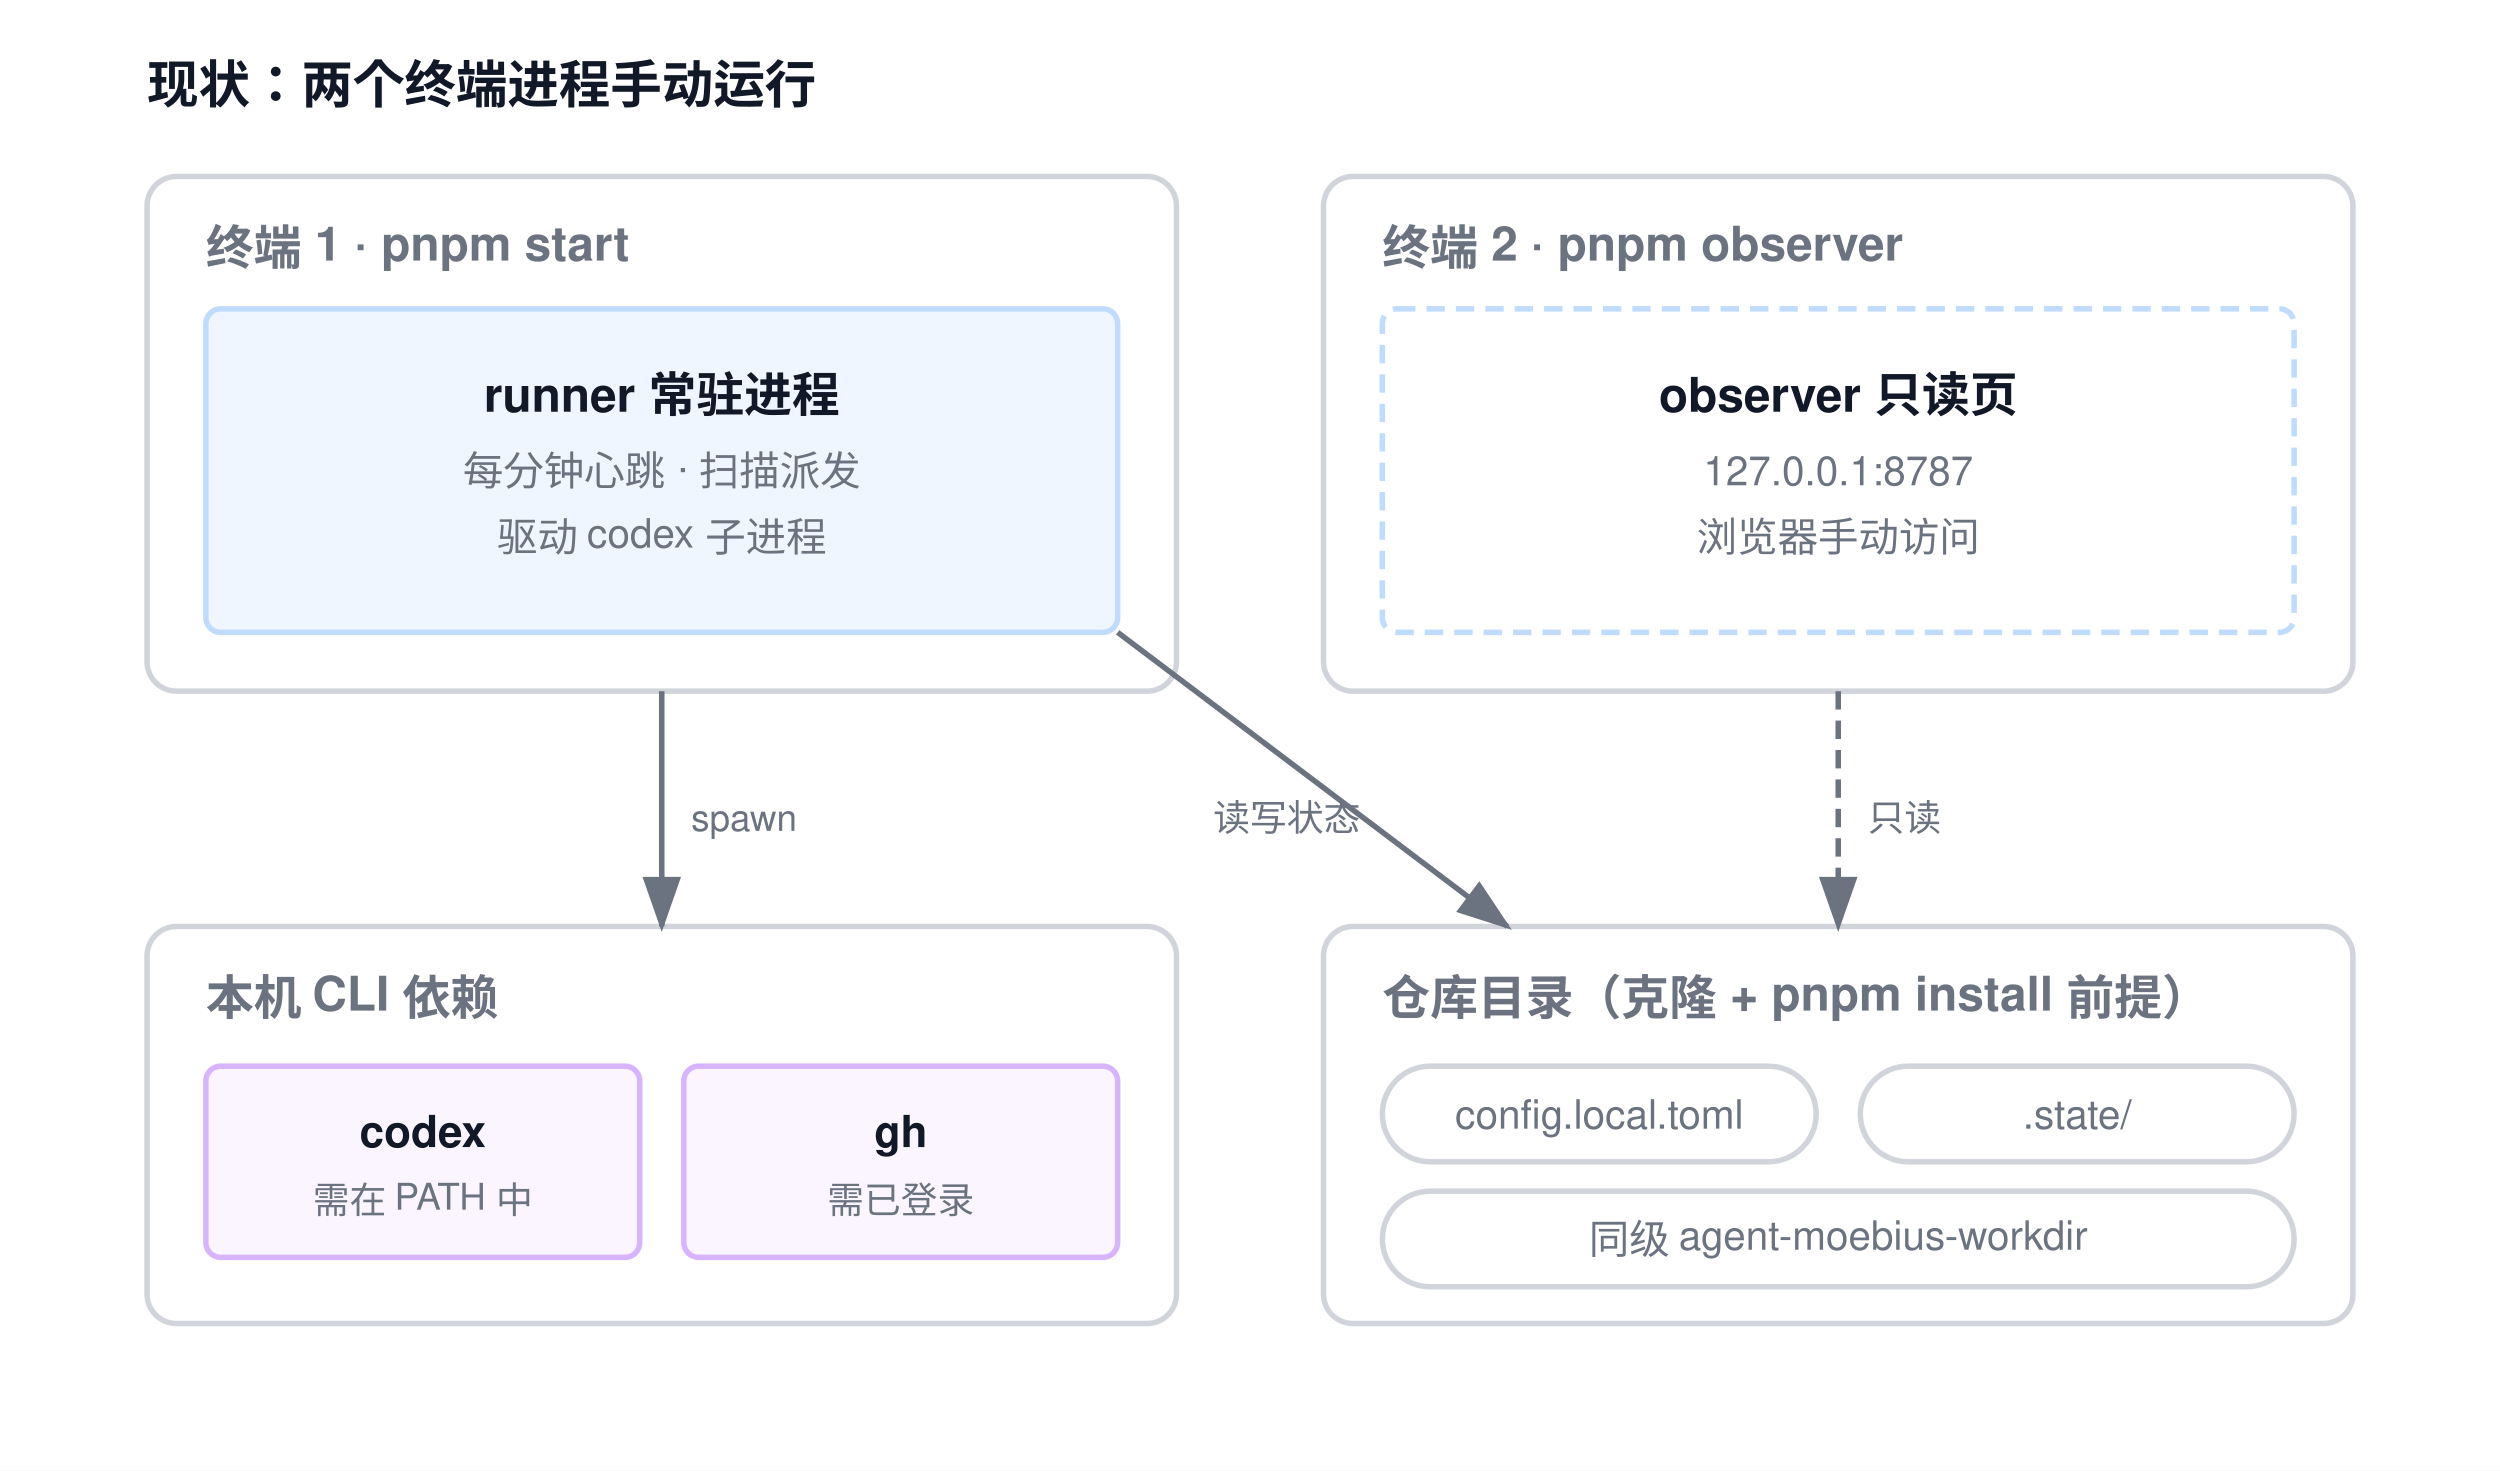
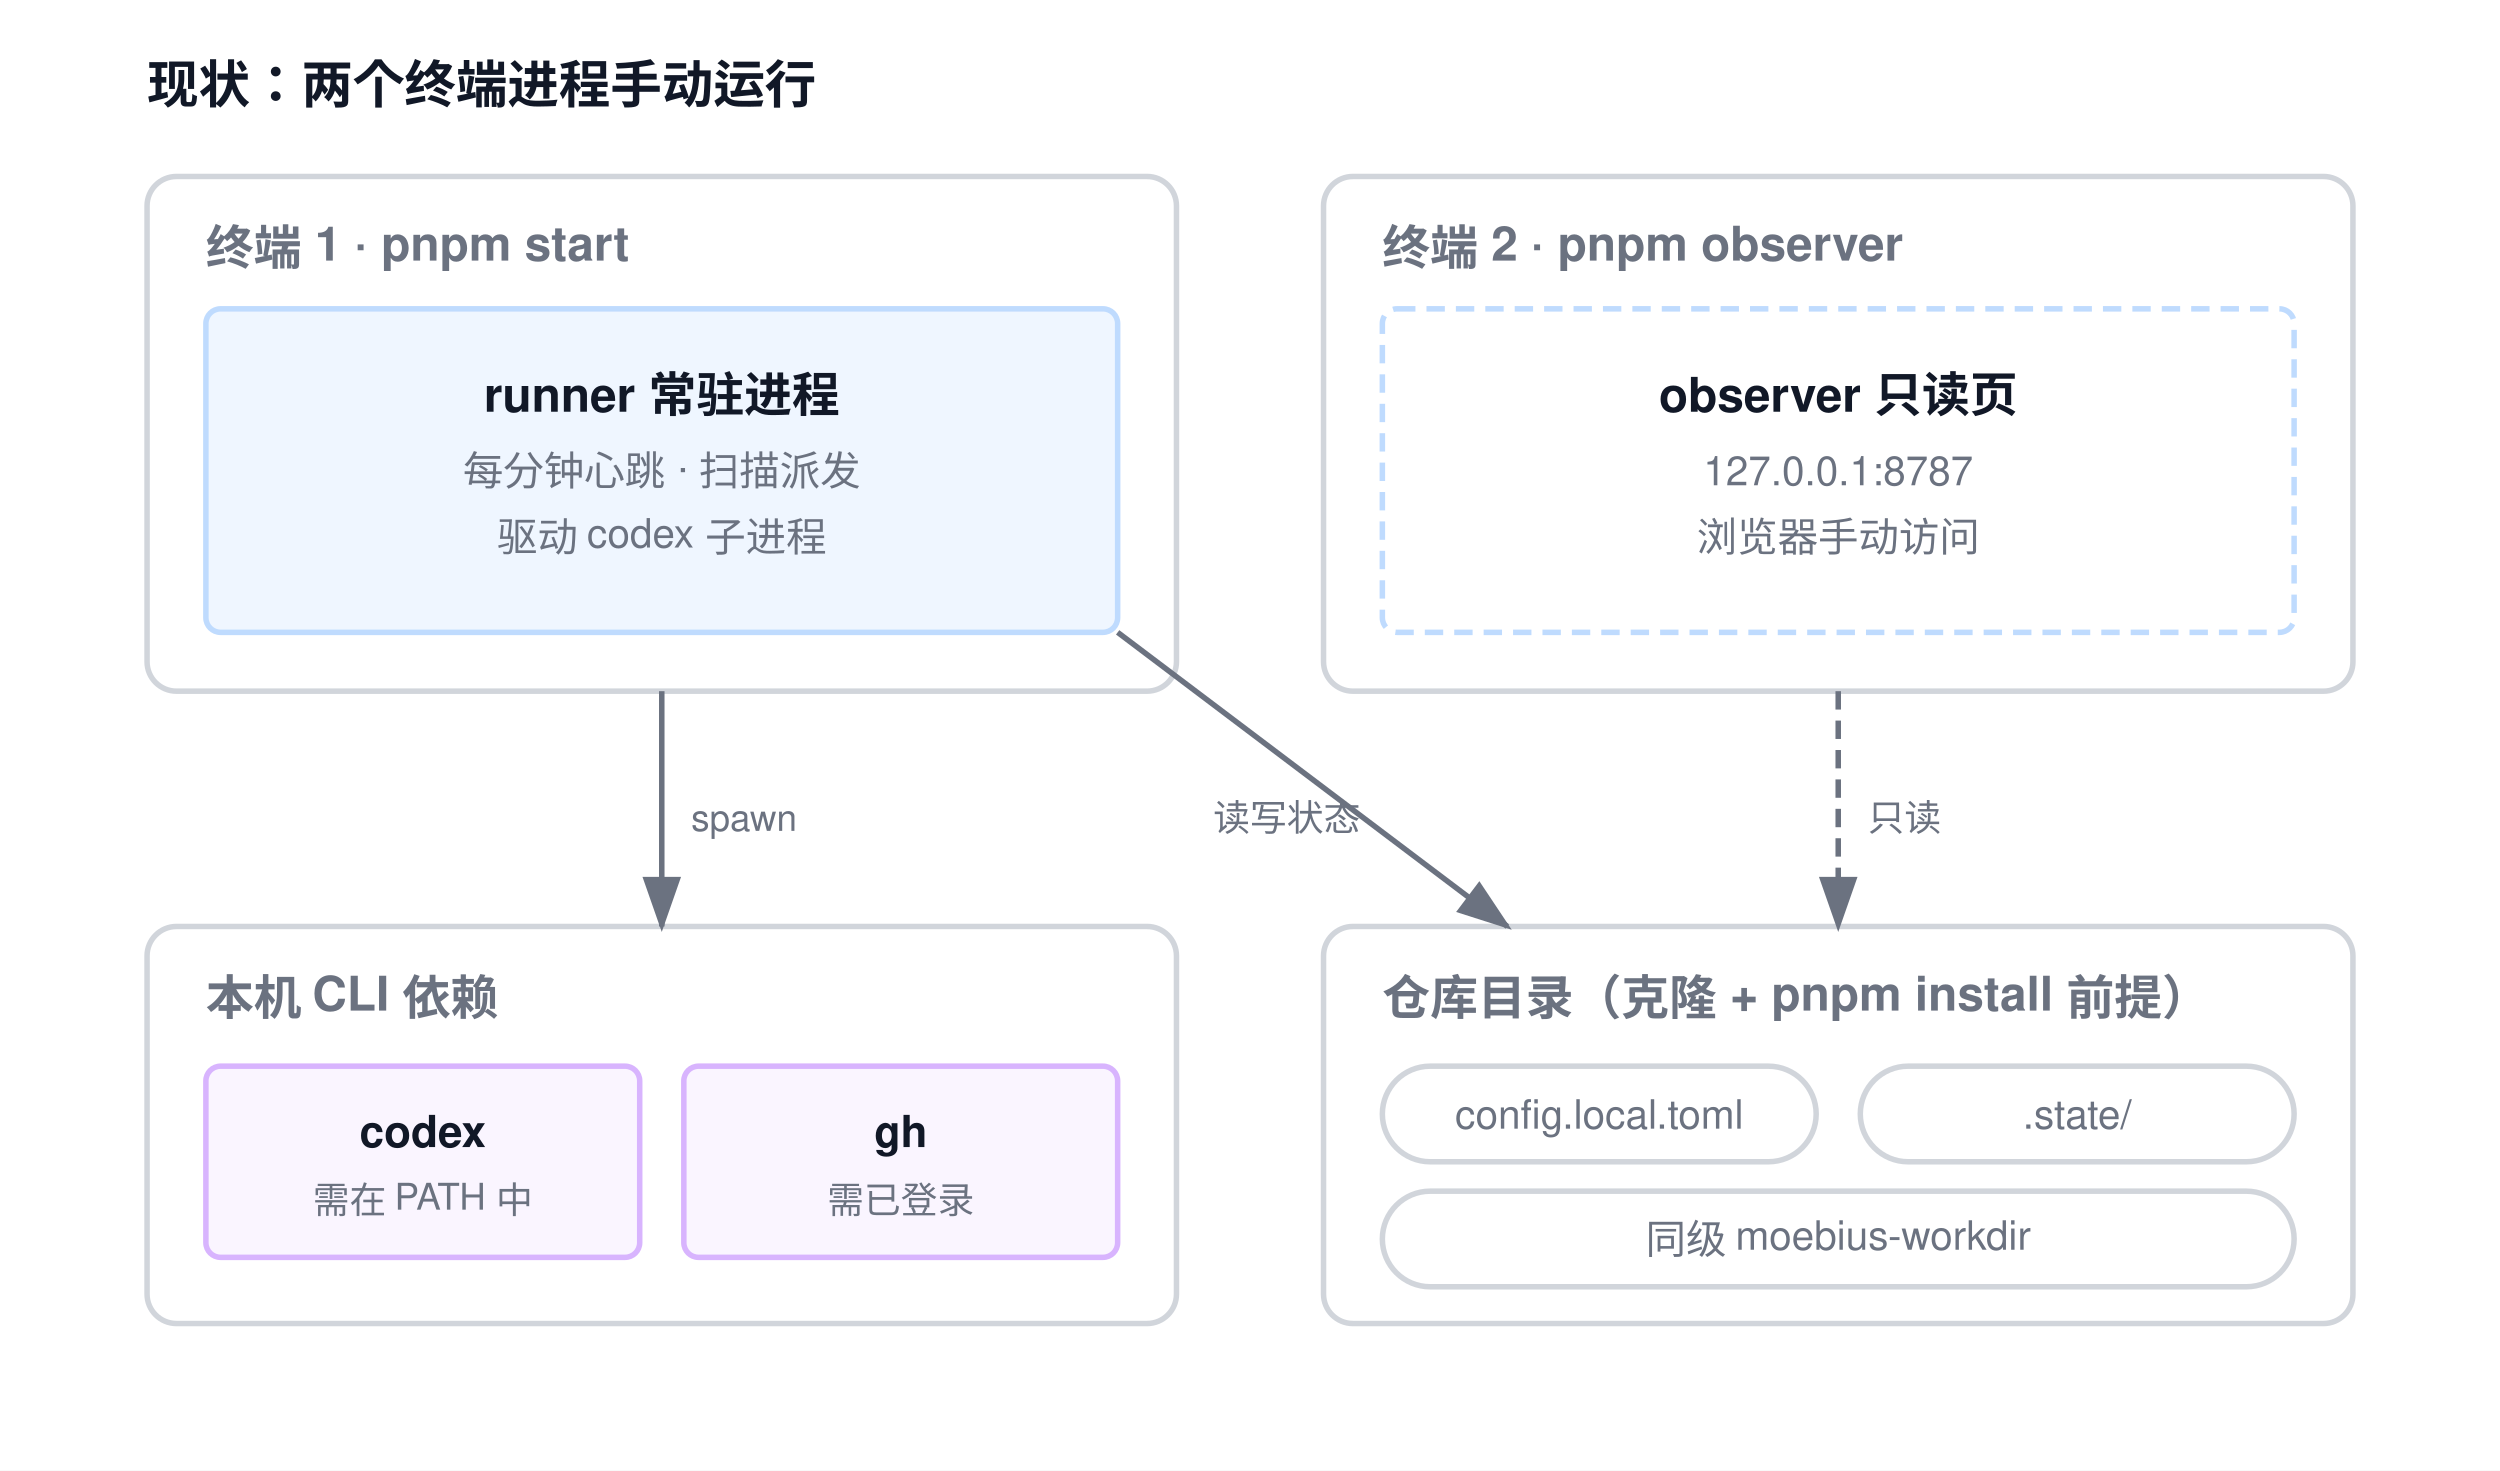
<svg xmlns="http://www.w3.org/2000/svg" viewBox="0 0 680 400" width="680" height="400">
  <style>
    text { font-family: 'Helvetica Neue', Helvetica, Arial, 'PingFang SC', 'Microsoft YaHei', 'Microsoft JhengHei', 'SimHei', sans-serif; }
  </style>
  <defs>
    <marker id="arrow" markerWidth="10" markerHeight="7" refX="9" refY="3.5" orient="auto">
      <polygon points="0 0, 10 3.5, 0 7" fill="#6b7280" />
    </marker>
  </defs>
  <rect width="680" height="400" fill="#ffffff" />
  <text x="40" y="28" font-size="14" font-weight="700" fill="#111827">现状：两个终端进程手动运行</text>
  <rect x="40" y="48" width="280" height="140" rx="8" fill="none" stroke="#d1d5db" stroke-width="1.5" />
  <text x="56" y="72" font-size="13" font-weight="600" fill="#6b7280">终端 1 · pnpm start</text>
  <rect x="56" y="84" width="248" height="88" rx="4" fill="#eff6ff" stroke="#bfdbfe" stroke-width="1.5" />
  <text x="180" y="112" text-anchor="middle" font-size="13" font-weight="600" fill="#111827">runner 常驻进程</text>
  <text x="180" y="132" text-anchor="middle" font-size="11" fill="#6b7280">每分钟心跳 · 扫描派发</text>
  <text x="180" y="150" text-anchor="middle" font-size="11" fill="#6b7280">驱动 codex 子进程</text>
  <rect x="360" y="48" width="280" height="140" rx="8" fill="none" stroke="#d1d5db" stroke-width="1.5" />
  <text x="376" y="72" font-size="13" font-weight="600" fill="#6b7280">终端 2 · pnpm observer</text>
  <rect x="376" y="84" width="248" height="88" rx="4" fill="#ffffff" stroke="#bfdbfe" stroke-width="1.5" stroke-dasharray="5,3" />
  <text x="500" y="112" text-anchor="middle" font-size="13" font-weight="600" fill="#111827">observer 只读页</text>
  <text x="500" y="132" text-anchor="middle" font-size="11" fill="#6b7280">127.0.0.1:8787</text>
  <text x="500" y="150" text-anchor="middle" font-size="11" fill="#6b7280">浏览器手动访问</text>
  <rect x="40" y="252" width="280" height="108" rx="8" fill="none" stroke="#d1d5db" stroke-width="1.5" />
  <text x="56" y="276" font-size="13" font-weight="600" fill="#6b7280">本机 CLI 依赖</text>
  <rect x="56" y="290" width="118" height="52" rx="4" fill="#faf5ff" stroke="#d8b4fe" stroke-width="1.5" />
  <text x="115" y="312" text-anchor="middle" font-size="12" font-weight="600" fill="#111827">codex</text>
  <text x="115" y="330" text-anchor="middle" font-size="10" fill="#6b7280">需在 PATH 中</text>
  <rect x="186" y="290" width="118" height="52" rx="4" fill="#faf5ff" stroke="#d8b4fe" stroke-width="1.5" />
  <text x="245" y="312" text-anchor="middle" font-size="12" font-weight="600" fill="#111827">gh</text>
  <text x="245" y="330" text-anchor="middle" font-size="10" fill="#6b7280">需已登录</text>
  <rect x="360" y="252" width="280" height="108" rx="8" fill="none" stroke="#d1d5db" stroke-width="1.5" />
  <text x="376" y="276" font-size="13" font-weight="600" fill="#6b7280">仓库目录（克隆 + pnpm install 前提）</text>
  <rect x="376" y="290" width="118" height="26" rx="13" fill="#ffffff" stroke="#d1d5db" stroke-width="1.5" />
  <text x="435" y="307" text-anchor="middle" font-size="11" fill="#6b7280">config.local.toml</text>
  <rect x="506" y="290" width="118" height="26" rx="13" fill="#ffffff" stroke="#d1d5db" stroke-width="1.5" />
  <text x="565" y="307" text-anchor="middle" font-size="11" fill="#6b7280">.state/</text>
  <rect x="376" y="324" width="248" height="26" rx="13" fill="#ffffff" stroke="#d1d5db" stroke-width="1.5" />
-   <text x="500" y="341" text-anchor="middle" font-size="11" fill="#6b7280">同级 agent-moebius-workdir</text>
+   <text x="500" y="341" text-anchor="middle" font-size="11" fill="#6b7280">同级 moebius-workdir</text>
  <path d="M180 188 V252" fill="none" stroke="#6b7280" stroke-width="1.5" marker-end="url(#arrow)" />
  <text x="188" y="226" font-size="10" fill="#6b7280">spawn</text>
  <path d="M304 172 L410 252" fill="none" stroke="#6b7280" stroke-width="1.5" marker-end="url(#arrow)" />
  <text x="330" y="226" font-size="10" fill="#6b7280">读写状态</text>
  <path d="M500 188 V252" fill="none" stroke="#6b7280" stroke-width="1.5" stroke-dasharray="5,3" marker-end="url(#arrow)" />
  <text x="508" y="226" font-size="10" fill="#6b7280">只读</text>
</svg>
